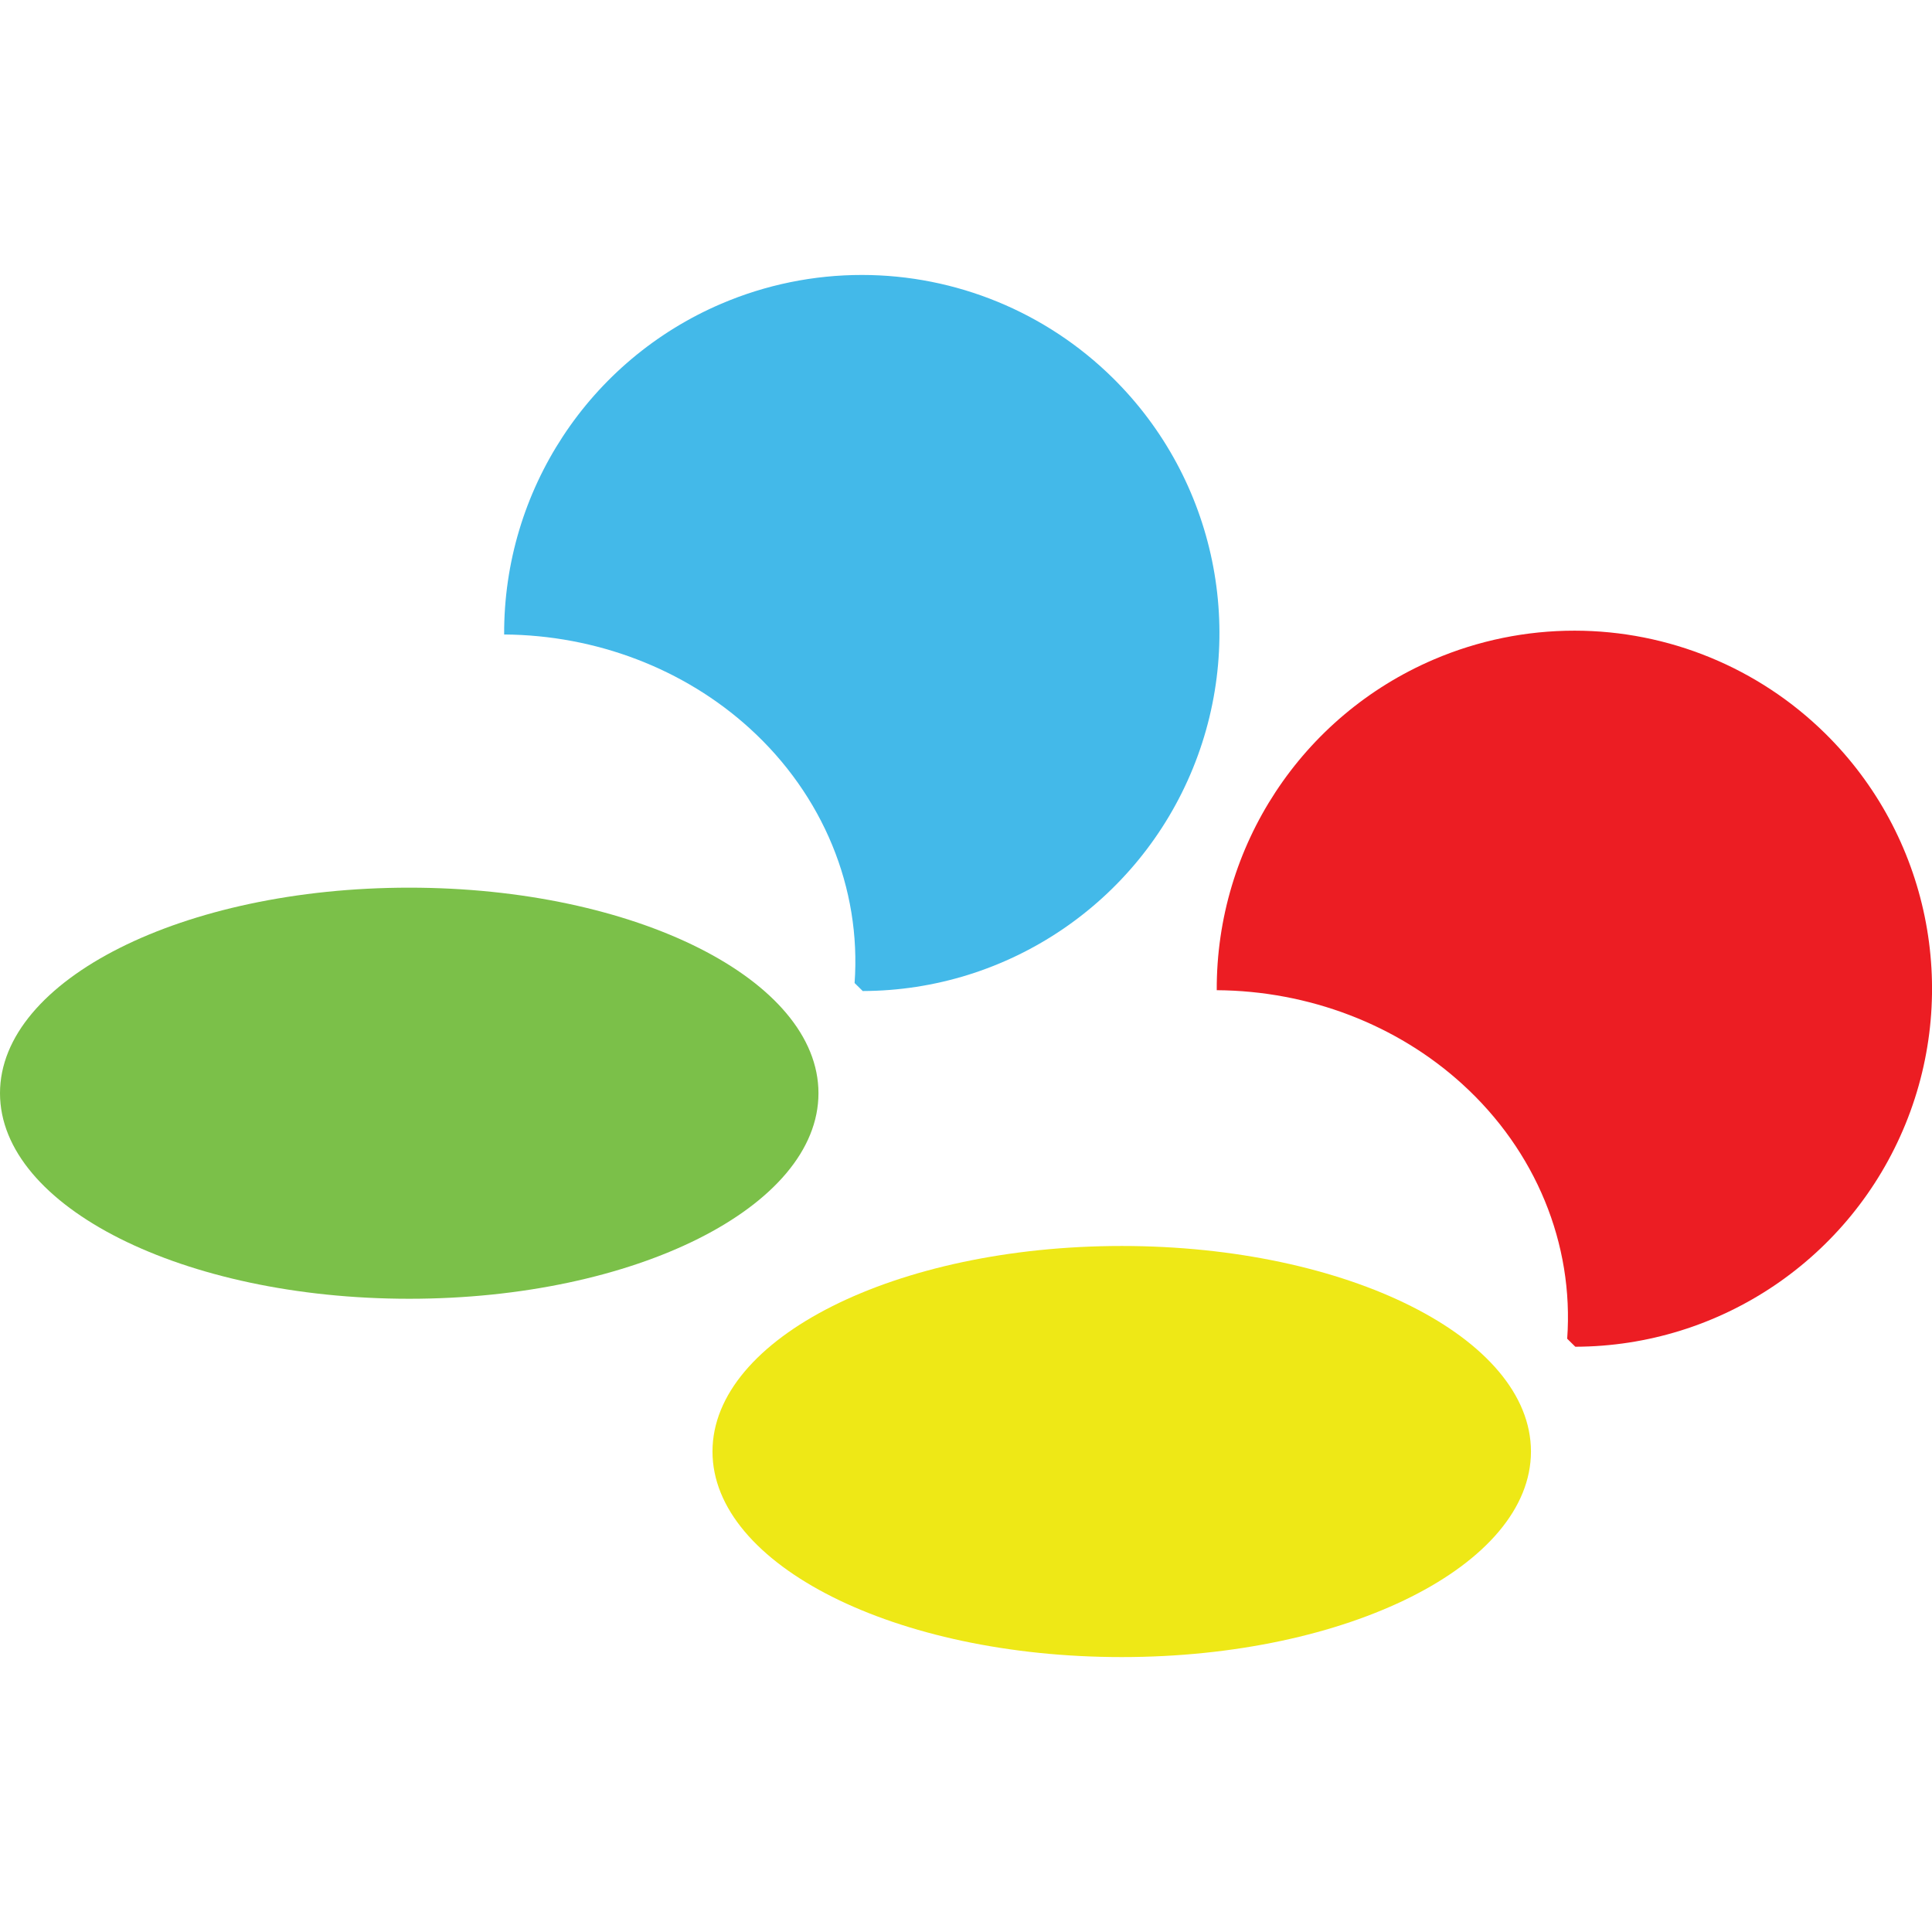
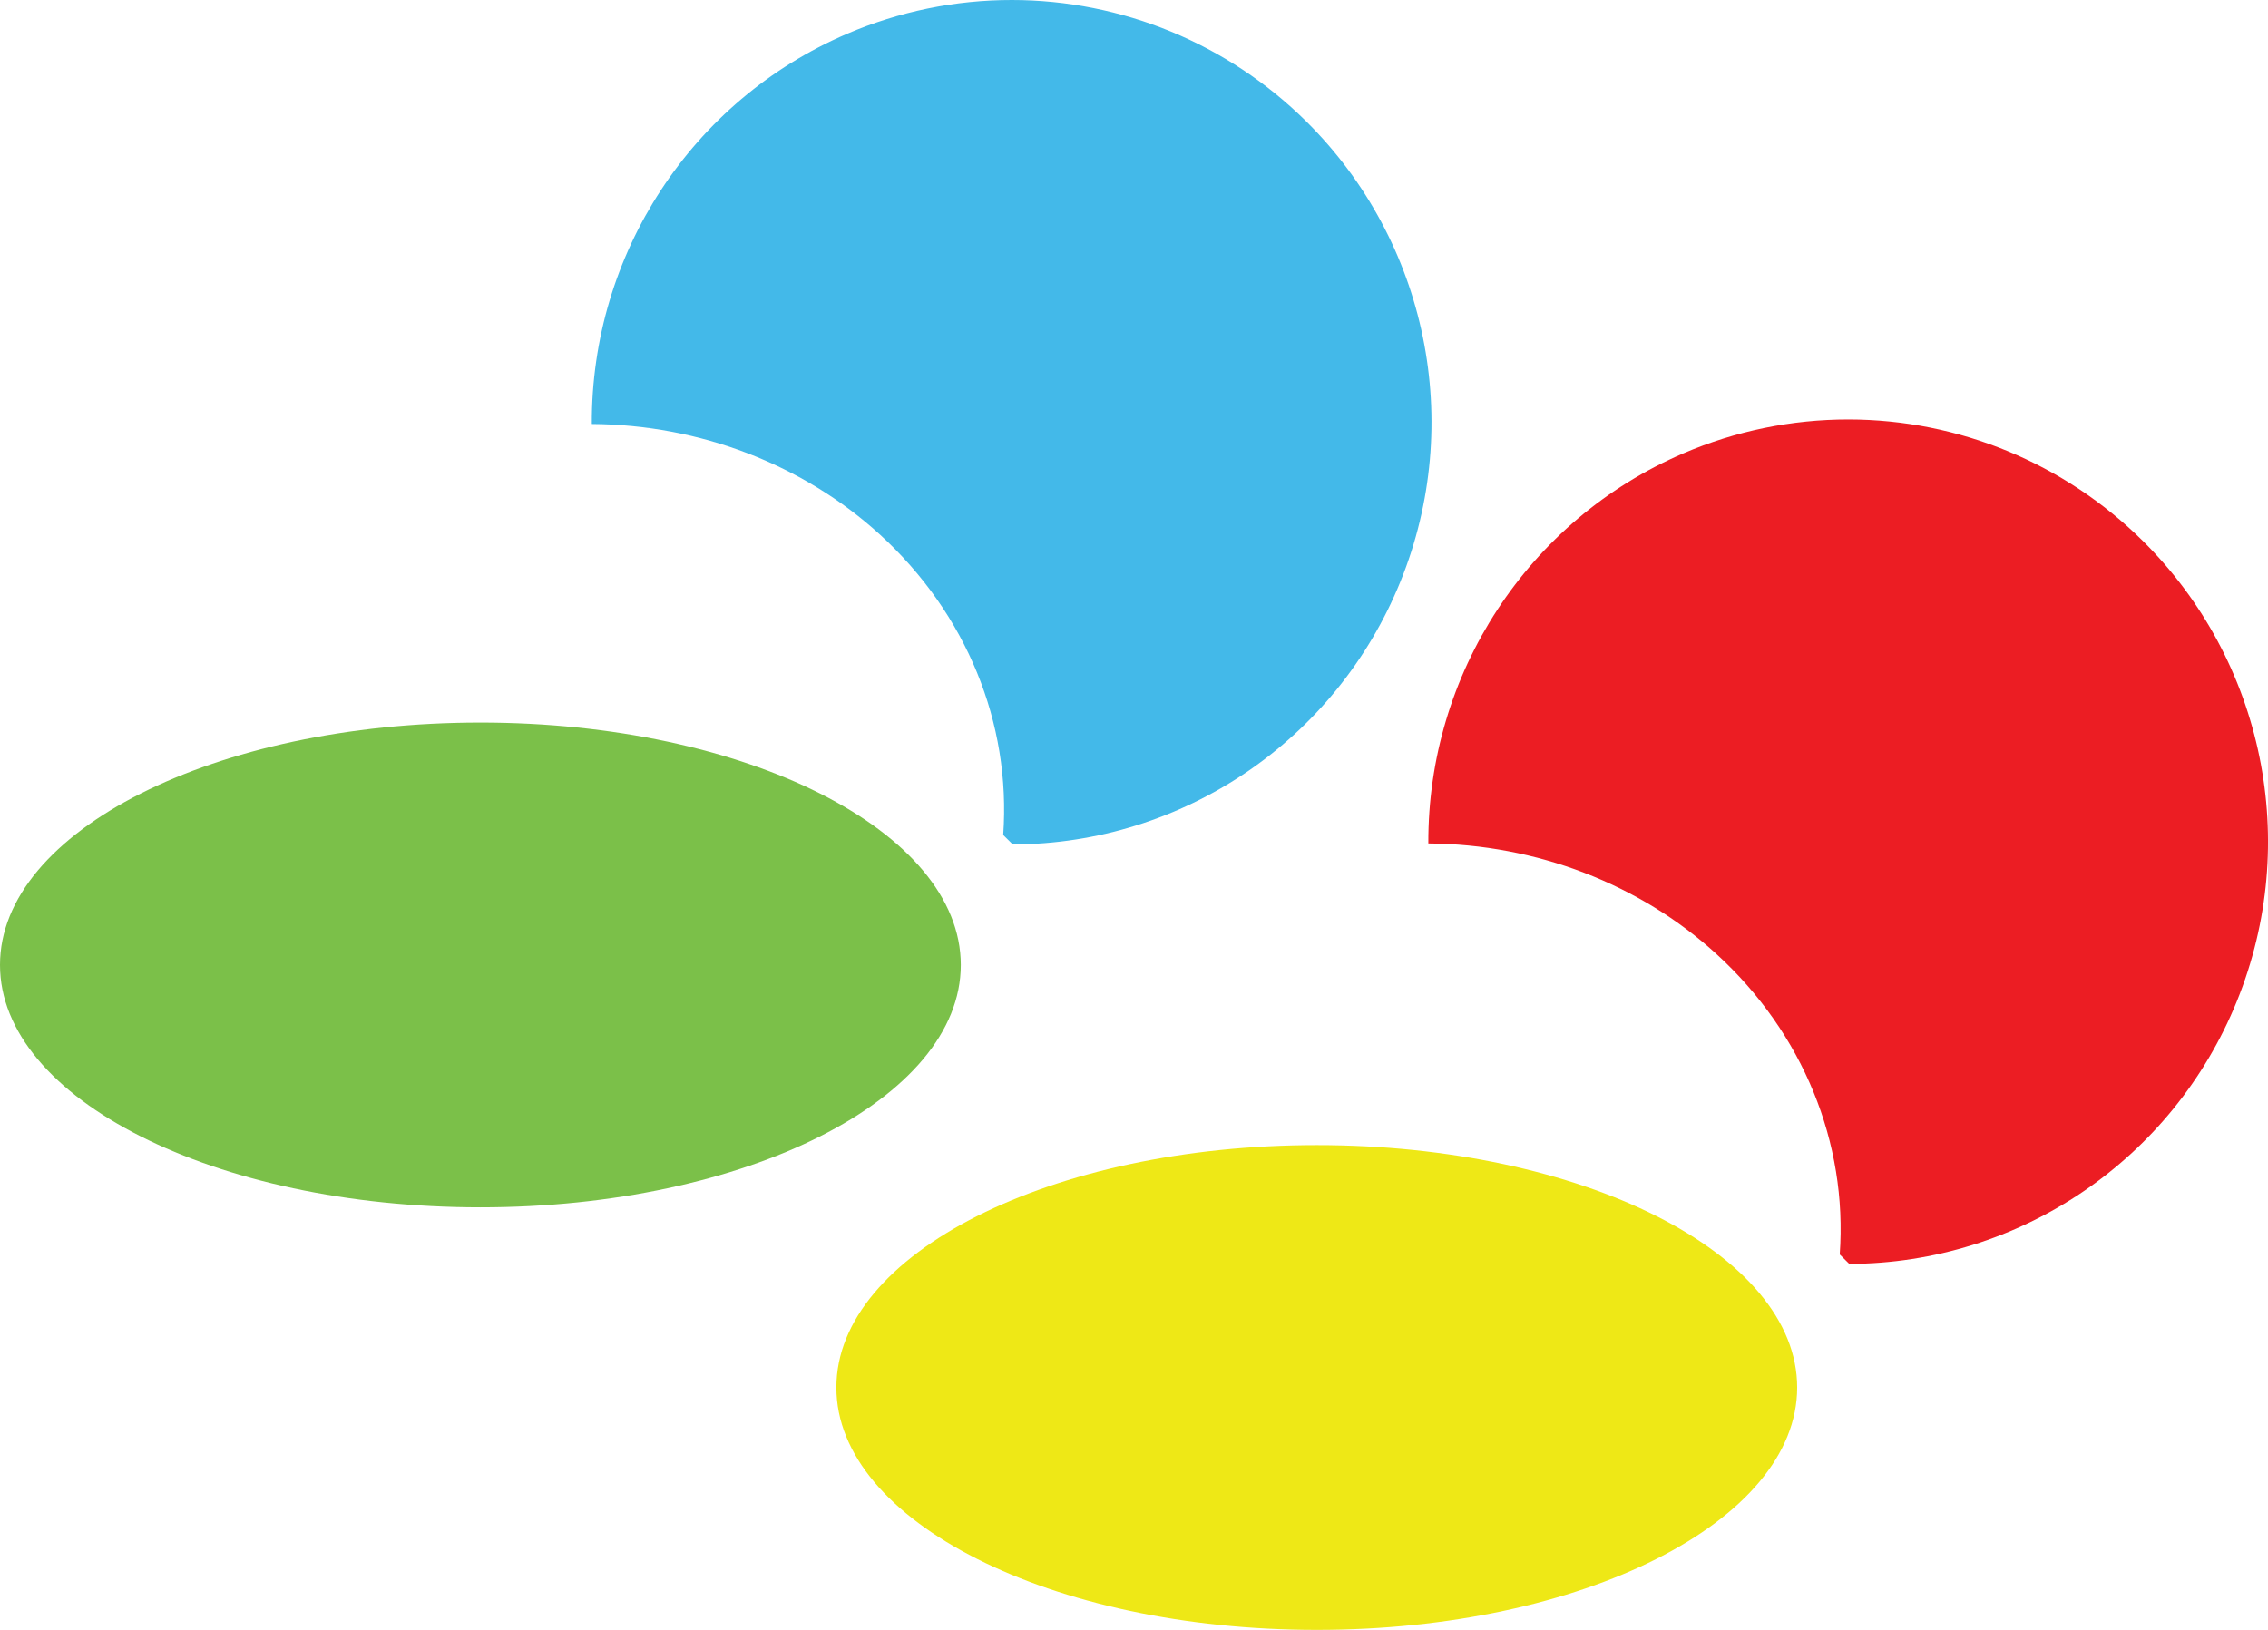
- <svg xmlns="http://www.w3.org/2000/svg" width="64" height="64" viewBox="0 0 16.933 16.933" version="1.1" id="svg1" xml:space="preserve">
-   <defs id="defs1" />
-   <g id="icon" transform="matrix(0.07341578,0,0,0.07341578,-62.3667,-1.284785)" style="display:inline;stroke-width:0">
-     <ellipse style="fill:#eee816;fill-opacity:1;stroke:none;stroke-width:0;stroke-linecap:round;stroke-miterlimit:4;stroke-dasharray:none" id="yellow" cx="983.413" cy="190.786" rx="48.855" ry="24.539" />
-     <ellipse ry="24.539" rx="48.855" cy="148.01" cx="898.355" id="green" style="fill:#7bc049;fill-opacity:1;stroke:none;stroke-width:0;stroke-linecap:round;stroke-miterlimit:4;stroke-dasharray:none" />
-     <path d="m 1037.49,92.79 a 42.697,42.743 0 0 0 -16.802,3.433 42.697,42.743 0 0 0 -25.931,39.489 42.236,39.033 0 0 1 29.317,11.21 42.236,39.033 0 0 1 12.52,30.398 l 0.971,0.956 a 42.697,42.743 0 0 0 39.42,-26.598 42.697,42.743 0 0 0 -9.586,-46.612 42.697,42.743 0 0 0 -29.91,-12.276 z" style="fill:#ec1d23;fill-opacity:1;stroke:none;stroke-width:0;stroke-linecap:round;stroke-miterlimit:4;stroke-dasharray:none" id="red" />
-     <path id="blue" style="fill:#43b9e9;fill-opacity:1;stroke:none;stroke-width:0;stroke-linecap:round;stroke-miterlimit:4;stroke-dasharray:none" d="m 952.419,50.325 a 42.697,42.743 0 0 0 -16.802,3.433 42.697,42.743 0 0 0 -25.931,39.489 42.236,39.033 0 0 1 29.317,11.21 42.236,39.033 0 0 1 12.52,30.398 l 0.971,0.956 a 42.697,42.743 0 0 0 39.42,-26.598 42.697,42.743 0 0 0 -9.586,-46.612 42.697,42.743 0 0 0 -29.91,-12.276 z" />
+ <svg xmlns="http://www.w3.org/2000/svg" width="128" height="92" viewBox="0 0 128 92" version="1.1" id="svg_snes_icon" xml:space="preserve">
+   <g id="snes_icon">
+     <path id="icon03" style="fill:#eee816;stroke:none" d="M 101.428,78.318 A 27.112,13.682 0 0 1 74.315,92 27.112,13.682 0 0 1 47.203,78.318 27.112,13.682 0 0 1 74.315,64.636 27.112,13.682 0 0 1 101.428,78.318 Z" />
+     <path id="icon02" style="fill:#7bc049;stroke:none" d="M 54.225,54.467 A 27.112,13.682 0 0 1 27.112,68.149 27.112,13.682 0 0 1 0,54.467 27.112,13.682 0 0 1 27.112,40.785 27.112,13.682 0 0 1 54.225,54.467 Z" />
+     <path id="icon01" style="fill:#ec1d23;stroke:none" d="m 104.326,23.677 a 23.695,23.832 0 0 0 -9.324,1.914 23.695,23.832 0 0 0 -14.39,22.018 23.439,21.764 0 0 1 16.27,6.251 23.439,21.764 0 0 1 6.948,16.949 l 0.539,0.533 A 23.695,23.832 0 0 0 126.245,56.512 23.695,23.832 0 0 0 120.925,30.522 23.695,23.832 0 0 0 104.326,23.677 Z" />
+     <path id="icon00" style="fill:#43b9e9;stroke:none" d="M 57.115,8.9304936e-6 A 23.695,23.832 0 0 0 47.791,1.914 23.695,23.832 0 0 0 33.401,23.932 a 23.439,21.764 0 0 1 16.27,6.251 23.439,21.764 0 0 1 6.948,16.949 l 0.539,0.533 A 23.695,23.832 0 0 0 79.034,32.834 23.695,23.832 0 0 0 73.714,6.845 23.695,23.832 0 0 0 57.115,8.9304936e-6 Z" />
  </g>
</svg>
